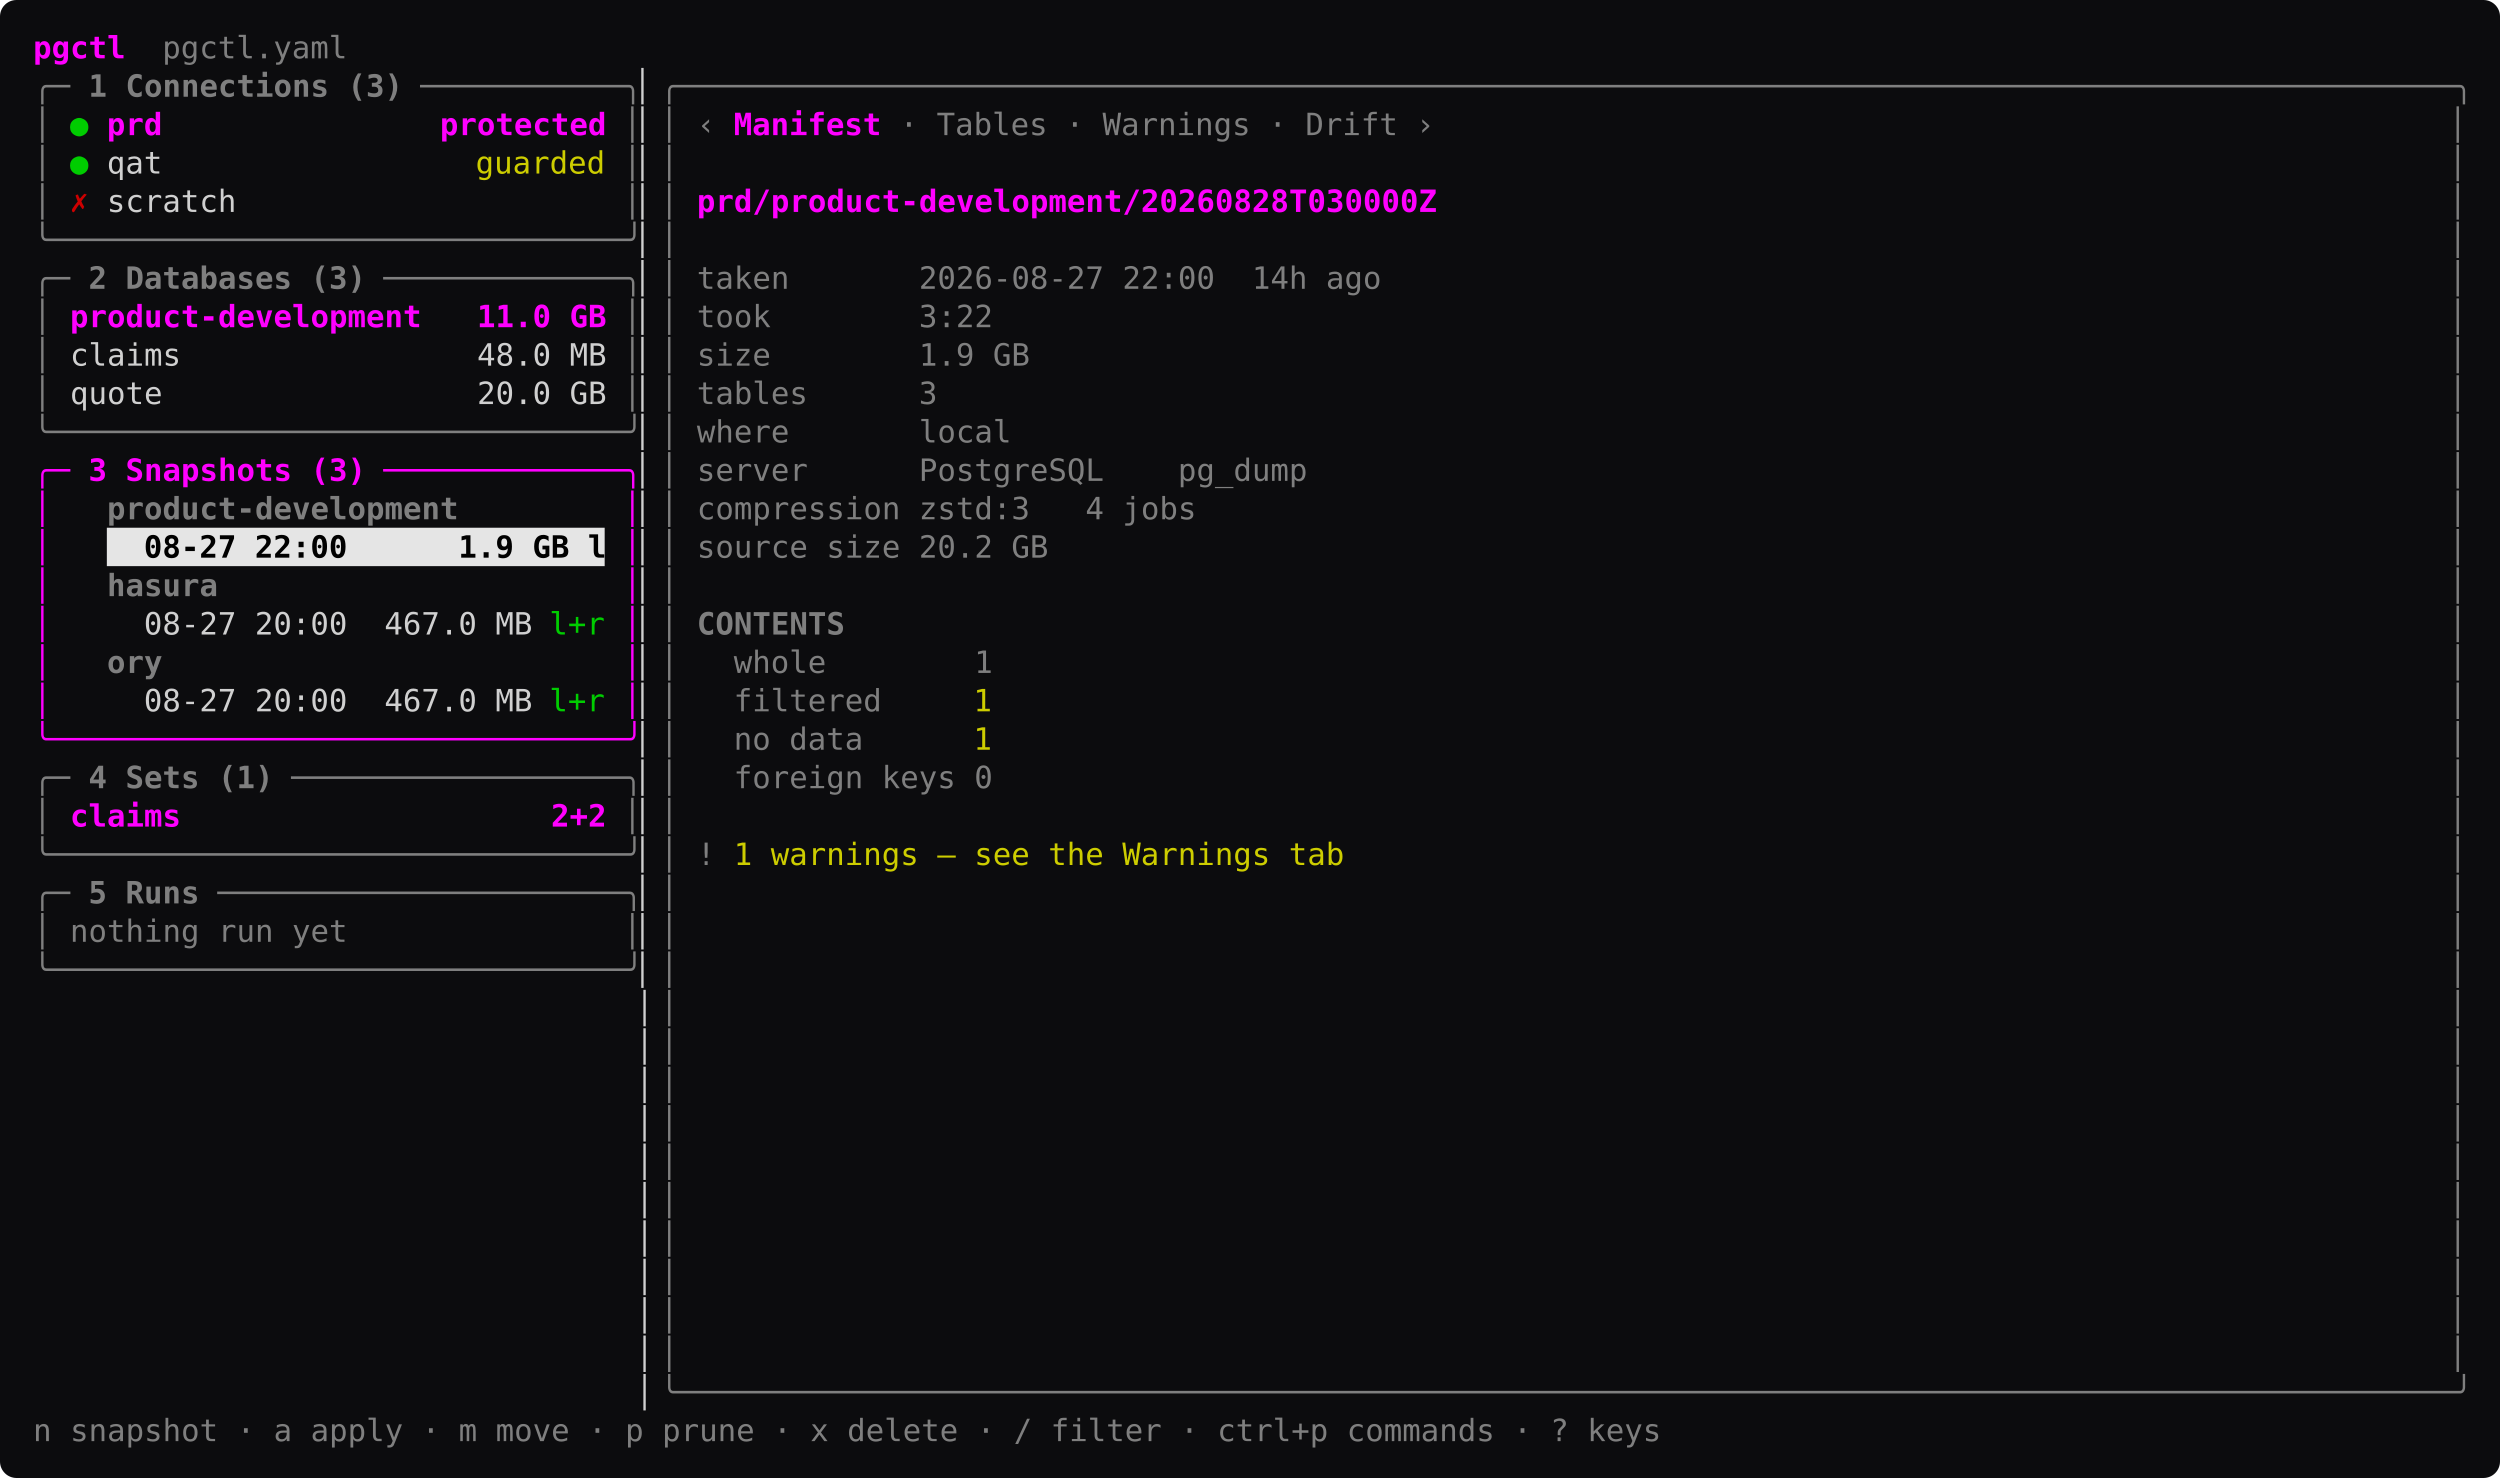
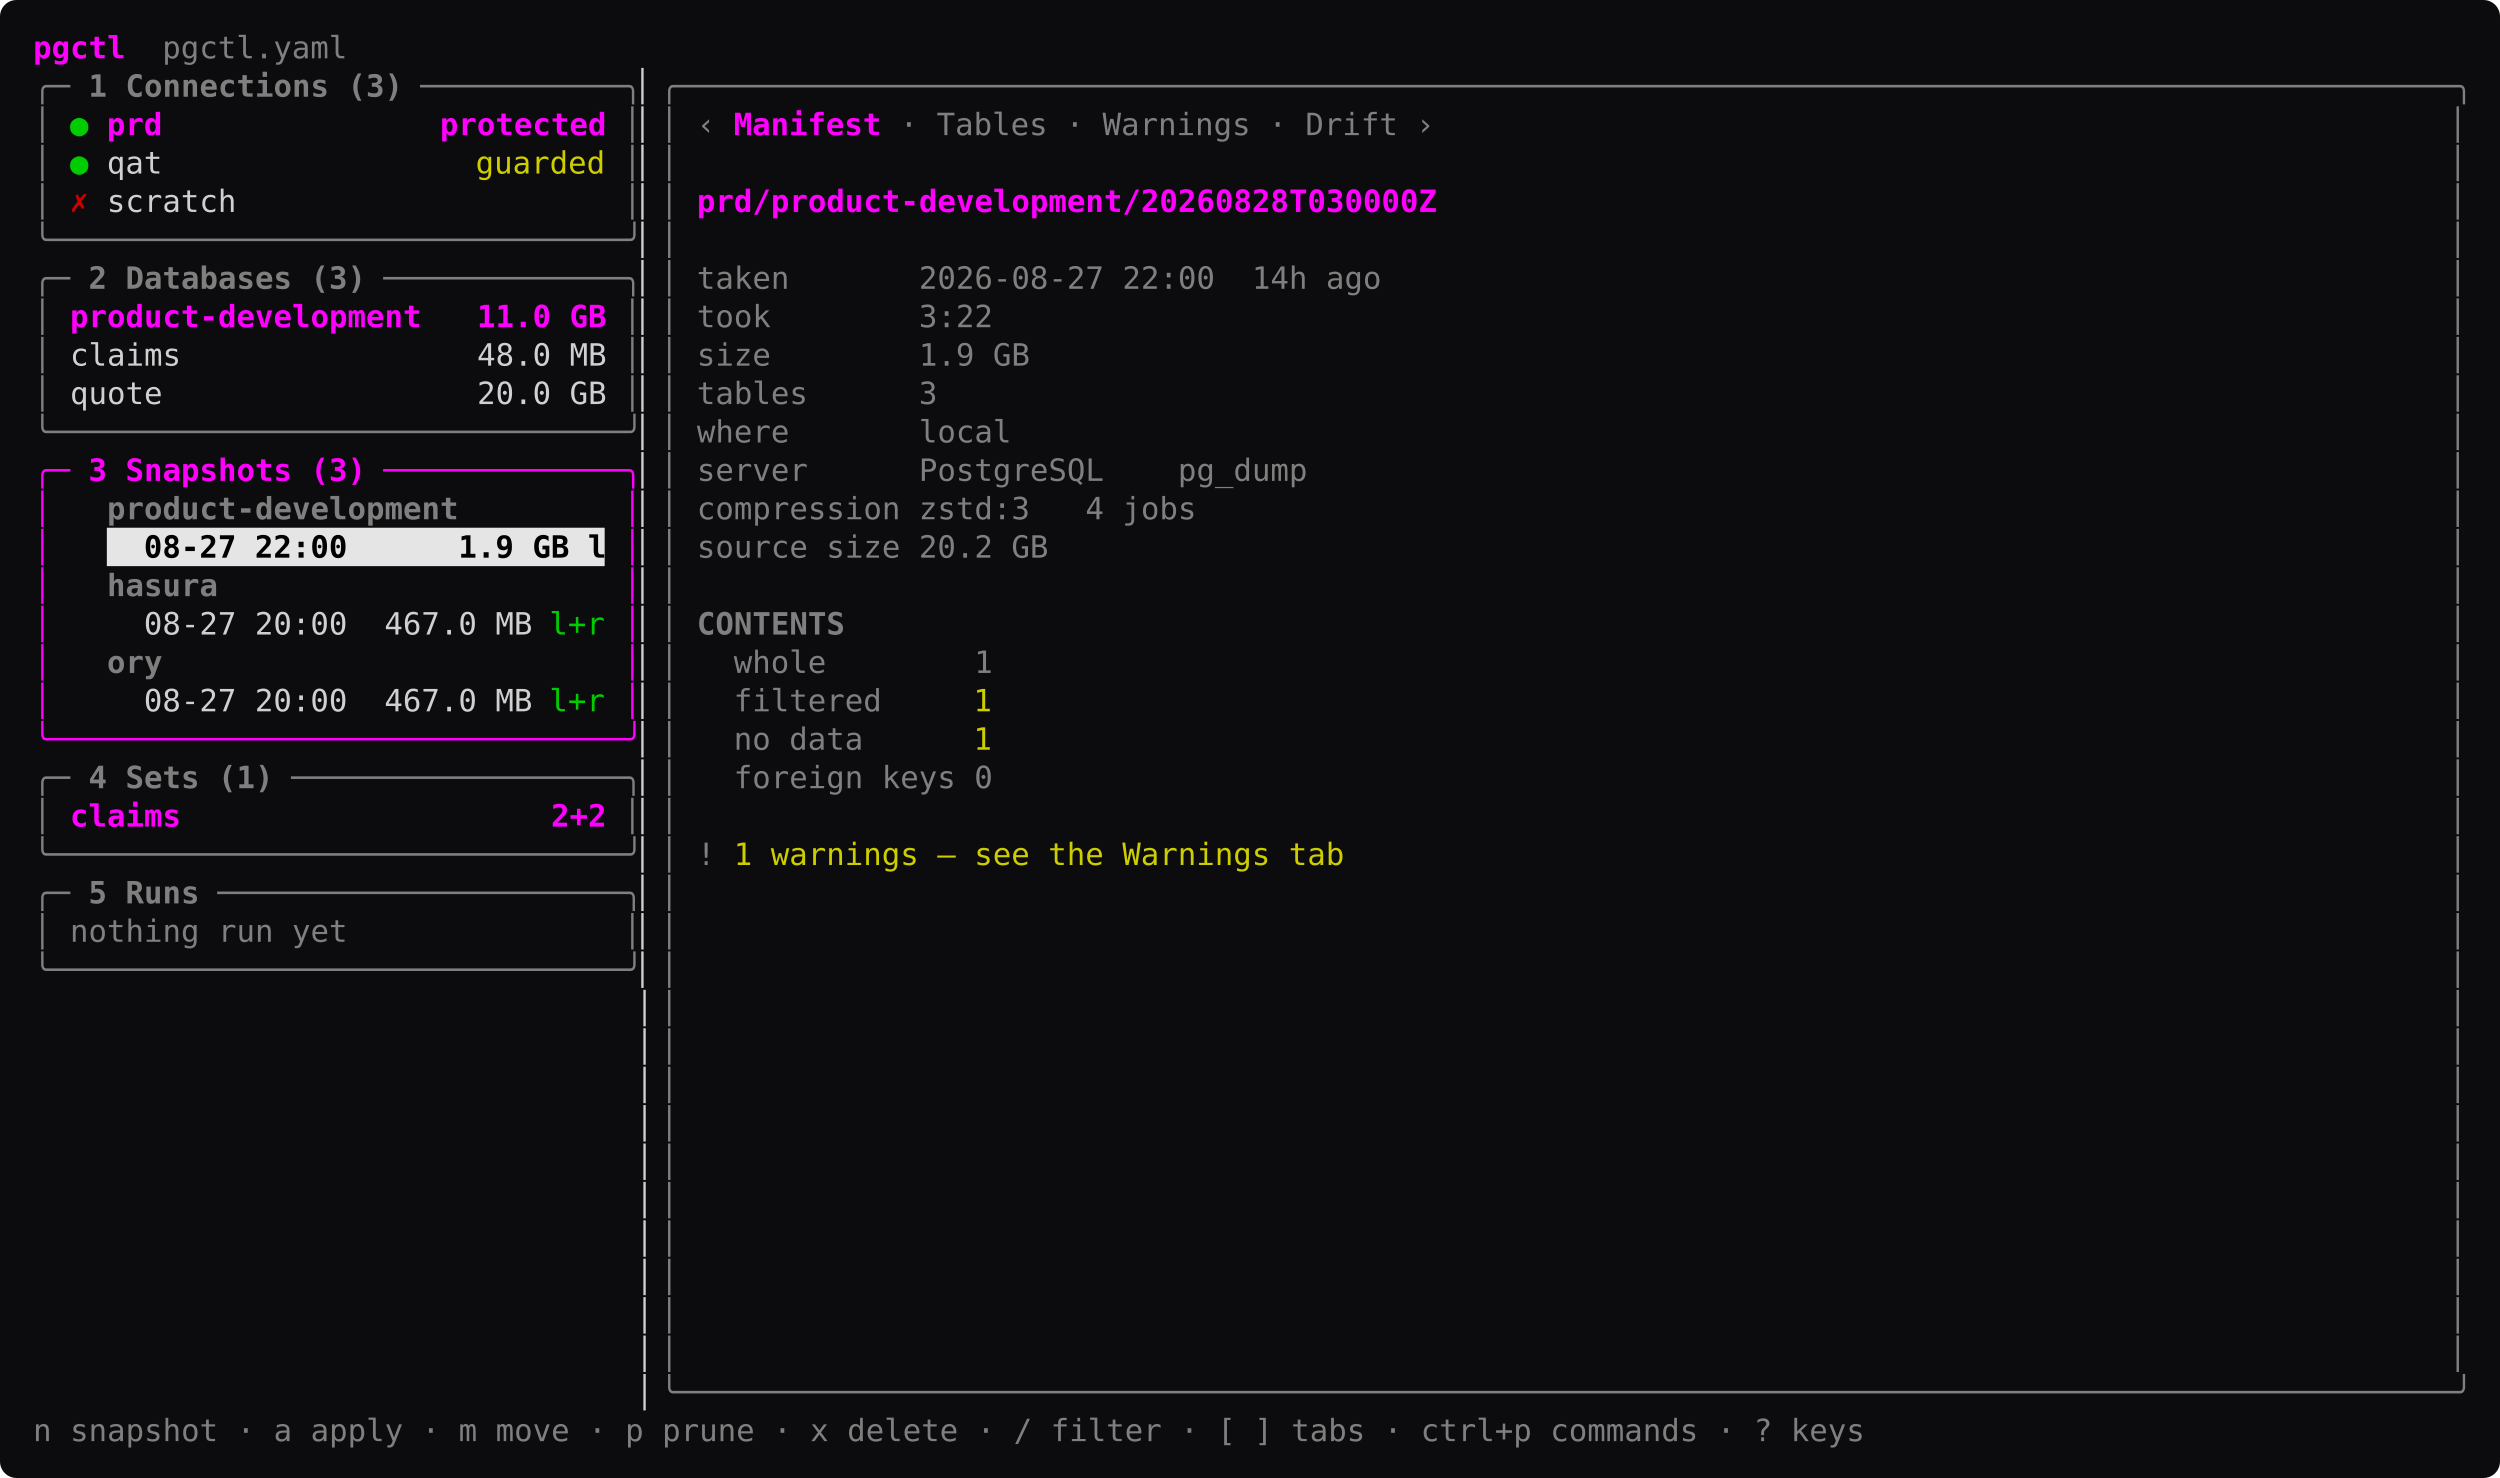
<svg xmlns="http://www.w3.org/2000/svg" width="1057.6" height="625.25" viewBox="0 0 1057.6 625.25" font-family="ui-monospace, 'SF Mono', SFMono-Regular, Menlo, Consolas, 'DejaVu Sans Mono', monospace" font-size="13" role="img">
  <rect width="1057.6" height="625.25" rx="7" fill="#0c0c0e" />
  <rect x="45.2" y="223.25" width="210.6" height="16.25" fill="#e5e5e5" />
  <text x="14" y="24.68" textLength="39" lengthAdjust="spacing" fill="#ff00ff" font-weight="600" xml:space="preserve">pgctl</text>
  <text x="53" y="24.68" textLength="93.6" lengthAdjust="spacing" fill="#7f7f7f" xml:space="preserve">  pgctl.yaml</text>
  <text x="14" y="40.92" textLength="15.6" lengthAdjust="spacing" fill="#7f7f7f" xml:space="preserve">╭─</text>
  <text x="29.6" y="40.92" textLength="140.4" lengthAdjust="spacing" fill="#7f7f7f" font-weight="600" xml:space="preserve"> 1 Connections (3)</text>
  <text x="177.8" y="40.92" textLength="93.6" lengthAdjust="spacing" fill="#7f7f7f" xml:space="preserve">───────────╮</text>
  <text x="271.4" y="40.92" textLength="7.8" lengthAdjust="spacing" fill="#d0d0d0" xml:space="preserve">▏</text>
  <text x="279.2" y="40.92" textLength="764.4" lengthAdjust="spacing" fill="#7f7f7f" xml:space="preserve">╭────────────────────────────────────────────────────────────────────────────────────────────────╮</text>
  <text x="14" y="57.17" textLength="7.8" lengthAdjust="spacing" fill="#7f7f7f" xml:space="preserve">│</text>
  <text x="29.6" y="57.17" textLength="7.8" lengthAdjust="spacing" fill="#00cd00" xml:space="preserve">●</text>
  <text x="45.2" y="57.17" textLength="210.6" lengthAdjust="spacing" fill="#ff00ff" font-weight="600" xml:space="preserve">prd               protected</text>
  <text x="263.6" y="57.17" textLength="7.8" lengthAdjust="spacing" fill="#7f7f7f" xml:space="preserve">│</text>
  <text x="271.4" y="57.17" textLength="7.8" lengthAdjust="spacing" fill="#d0d0d0" xml:space="preserve">▏</text>
  <text x="279.2" y="57.17" textLength="7.8" lengthAdjust="spacing" fill="#7f7f7f" xml:space="preserve">│</text>
  <text x="294.8" y="57.17" textLength="7.8" lengthAdjust="spacing" fill="#7f7f7f" xml:space="preserve">‹</text>
  <text x="310.4" y="57.17" textLength="7.8" lengthAdjust="spacing" fill="#ff00ff" font-weight="600" xml:space="preserve">M</text>
  <text x="318.2" y="57.17" textLength="7.8" lengthAdjust="spacing" fill="#ff00ff" font-weight="600" xml:space="preserve">a</text>
  <text x="326" y="57.17" textLength="7.8" lengthAdjust="spacing" fill="#ff00ff" font-weight="600" xml:space="preserve">n</text>
  <text x="333.8" y="57.17" textLength="7.8" lengthAdjust="spacing" fill="#ff00ff" font-weight="600" xml:space="preserve">i</text>
  <text x="341.6" y="57.17" textLength="7.8" lengthAdjust="spacing" fill="#ff00ff" font-weight="600" xml:space="preserve">f</text>
  <text x="349.4" y="57.17" textLength="7.8" lengthAdjust="spacing" fill="#ff00ff" font-weight="600" xml:space="preserve">e</text>
  <text x="357.2" y="57.17" textLength="7.8" lengthAdjust="spacing" fill="#ff00ff" font-weight="600" xml:space="preserve">s</text>
  <text x="365" y="57.17" textLength="7.8" lengthAdjust="spacing" fill="#ff00ff" font-weight="600" xml:space="preserve">t</text>
  <text x="380.6" y="57.17" textLength="7.8" lengthAdjust="spacing" fill="#7f7f7f" xml:space="preserve">·</text>
  <text x="388.4" y="57.17" textLength="54.6" lengthAdjust="spacing" fill="#7f7f7f" xml:space="preserve"> Tables</text>
  <text x="450.8" y="57.17" textLength="7.8" lengthAdjust="spacing" fill="#7f7f7f" xml:space="preserve">·</text>
  <text x="458.6" y="57.17" textLength="70.2" lengthAdjust="spacing" fill="#7f7f7f" xml:space="preserve"> Warnings</text>
  <text x="536.6" y="57.17" textLength="7.8" lengthAdjust="spacing" fill="#7f7f7f" xml:space="preserve">·</text>
  <text x="544.4" y="57.17" textLength="46.8" lengthAdjust="spacing" fill="#7f7f7f" xml:space="preserve"> Drift</text>
  <text x="599" y="57.17" textLength="7.8" lengthAdjust="spacing" fill="#7f7f7f" xml:space="preserve">›</text>
  <text x="1035.8" y="57.17" textLength="7.8" lengthAdjust="spacing" fill="#7f7f7f" xml:space="preserve">│</text>
  <text x="14" y="73.42" textLength="7.8" lengthAdjust="spacing" fill="#7f7f7f" xml:space="preserve">│</text>
  <text x="29.6" y="73.42" textLength="7.8" lengthAdjust="spacing" fill="#00cd00" xml:space="preserve">●</text>
  <text x="45.2" y="73.42" textLength="23.4" lengthAdjust="spacing" fill="#d0d0d0" xml:space="preserve">qat</text>
  <text x="201.2" y="73.42" textLength="54.6" lengthAdjust="spacing" fill="#cdcd00" xml:space="preserve">guarded</text>
  <text x="263.6" y="73.42" textLength="7.8" lengthAdjust="spacing" fill="#7f7f7f" xml:space="preserve">│</text>
  <text x="271.4" y="73.42" textLength="7.8" lengthAdjust="spacing" fill="#d0d0d0" xml:space="preserve">▏</text>
  <text x="279.2" y="73.42" textLength="7.8" lengthAdjust="spacing" fill="#7f7f7f" xml:space="preserve">│</text>
  <text x="1035.8" y="73.42" textLength="7.8" lengthAdjust="spacing" fill="#7f7f7f" xml:space="preserve">│</text>
  <text x="14" y="89.67" textLength="7.8" lengthAdjust="spacing" fill="#7f7f7f" xml:space="preserve">│</text>
  <text x="29.6" y="89.67" textLength="7.8" lengthAdjust="spacing" fill="#cd0000" font-weight="600" xml:space="preserve">✗</text>
  <text x="45.2" y="89.67" textLength="54.6" lengthAdjust="spacing" fill="#d0d0d0" xml:space="preserve">scratch</text>
  <text x="263.6" y="89.67" textLength="7.8" lengthAdjust="spacing" fill="#7f7f7f" xml:space="preserve">│</text>
  <text x="271.4" y="89.67" textLength="7.8" lengthAdjust="spacing" fill="#d0d0d0" xml:space="preserve">▏</text>
  <text x="279.2" y="89.67" textLength="7.8" lengthAdjust="spacing" fill="#7f7f7f" xml:space="preserve">│</text>
  <text x="294.8" y="89.67" textLength="312" lengthAdjust="spacing" fill="#ff00ff" font-weight="600" xml:space="preserve">prd/product-development/20260828T030000Z</text>
  <text x="1035.8" y="89.67" textLength="7.8" lengthAdjust="spacing" fill="#7f7f7f" xml:space="preserve">│</text>
  <text x="14" y="105.92" textLength="257.4" lengthAdjust="spacing" fill="#7f7f7f" xml:space="preserve">╰───────────────────────────────╯</text>
  <text x="271.4" y="105.92" textLength="7.8" lengthAdjust="spacing" fill="#d0d0d0" xml:space="preserve">▏</text>
  <text x="279.2" y="105.92" textLength="7.8" lengthAdjust="spacing" fill="#7f7f7f" xml:space="preserve">│</text>
  <text x="1035.8" y="105.92" textLength="7.8" lengthAdjust="spacing" fill="#7f7f7f" xml:space="preserve">│</text>
  <text x="14" y="122.17" textLength="15.6" lengthAdjust="spacing" fill="#7f7f7f" xml:space="preserve">╭─</text>
  <text x="29.6" y="122.17" textLength="124.8" lengthAdjust="spacing" fill="#7f7f7f" font-weight="600" xml:space="preserve"> 2 Databases (3)</text>
  <text x="162.2" y="122.17" textLength="109.2" lengthAdjust="spacing" fill="#7f7f7f" xml:space="preserve">─────────────╮</text>
  <text x="271.4" y="122.17" textLength="7.8" lengthAdjust="spacing" fill="#d0d0d0" xml:space="preserve">▏</text>
  <text x="279.2" y="122.17" textLength="7.8" lengthAdjust="spacing" fill="#7f7f7f" xml:space="preserve">│</text>
  <text x="294.8" y="122.17" textLength="288.6" lengthAdjust="spacing" fill="#7f7f7f" xml:space="preserve">taken       2026-08-27 22:00  14h ago</text>
  <text x="1035.8" y="122.17" textLength="7.8" lengthAdjust="spacing" fill="#7f7f7f" xml:space="preserve">│</text>
  <text x="14" y="138.43" textLength="7.8" lengthAdjust="spacing" fill="#7f7f7f" xml:space="preserve">│</text>
  <text x="29.6" y="138.43" textLength="226.2" lengthAdjust="spacing" fill="#ff00ff" font-weight="600" xml:space="preserve">product-development   11.0 GB</text>
  <text x="263.6" y="138.43" textLength="7.8" lengthAdjust="spacing" fill="#7f7f7f" xml:space="preserve">│</text>
  <text x="271.4" y="138.43" textLength="7.8" lengthAdjust="spacing" fill="#d0d0d0" xml:space="preserve">▏</text>
  <text x="279.2" y="138.43" textLength="7.8" lengthAdjust="spacing" fill="#7f7f7f" xml:space="preserve">│</text>
  <text x="294.8" y="138.43" textLength="124.8" lengthAdjust="spacing" fill="#7f7f7f" xml:space="preserve">took        3:22</text>
  <text x="1035.8" y="138.43" textLength="7.8" lengthAdjust="spacing" fill="#7f7f7f" xml:space="preserve">│</text>
  <text x="14" y="154.68" textLength="7.8" lengthAdjust="spacing" fill="#7f7f7f" xml:space="preserve">│</text>
  <text x="21.8" y="154.68" textLength="234" lengthAdjust="spacing" fill="#d0d0d0" xml:space="preserve"> claims                48.0 MB</text>
  <text x="263.6" y="154.68" textLength="7.8" lengthAdjust="spacing" fill="#7f7f7f" xml:space="preserve">│</text>
  <text x="271.4" y="154.68" textLength="7.8" lengthAdjust="spacing" fill="#d0d0d0" xml:space="preserve">▏</text>
  <text x="279.2" y="154.68" textLength="7.8" lengthAdjust="spacing" fill="#7f7f7f" xml:space="preserve">│</text>
  <text x="294.8" y="154.68" textLength="140.4" lengthAdjust="spacing" fill="#7f7f7f" xml:space="preserve">size        1.9 GB</text>
  <text x="1035.8" y="154.68" textLength="7.8" lengthAdjust="spacing" fill="#7f7f7f" xml:space="preserve">│</text>
  <text x="14" y="170.93" textLength="7.8" lengthAdjust="spacing" fill="#7f7f7f" xml:space="preserve">│</text>
  <text x="21.8" y="170.93" textLength="234" lengthAdjust="spacing" fill="#d0d0d0" xml:space="preserve"> quote                 20.0 GB</text>
  <text x="263.6" y="170.93" textLength="7.8" lengthAdjust="spacing" fill="#7f7f7f" xml:space="preserve">│</text>
  <text x="271.4" y="170.93" textLength="7.8" lengthAdjust="spacing" fill="#d0d0d0" xml:space="preserve">▏</text>
  <text x="279.2" y="170.93" textLength="7.8" lengthAdjust="spacing" fill="#7f7f7f" xml:space="preserve">│</text>
  <text x="294.8" y="170.93" textLength="101.4" lengthAdjust="spacing" fill="#7f7f7f" xml:space="preserve">tables      3</text>
  <text x="1035.8" y="170.93" textLength="7.8" lengthAdjust="spacing" fill="#7f7f7f" xml:space="preserve">│</text>
  <text x="14" y="187.18" textLength="257.4" lengthAdjust="spacing" fill="#7f7f7f" xml:space="preserve">╰───────────────────────────────╯</text>
  <text x="271.4" y="187.18" textLength="7.8" lengthAdjust="spacing" fill="#d0d0d0" xml:space="preserve">▏</text>
  <text x="279.2" y="187.18" textLength="7.8" lengthAdjust="spacing" fill="#7f7f7f" xml:space="preserve">│</text>
  <text x="294.8" y="187.18" textLength="132.6" lengthAdjust="spacing" fill="#7f7f7f" xml:space="preserve">where       local</text>
  <text x="1035.8" y="187.18" textLength="7.8" lengthAdjust="spacing" fill="#7f7f7f" xml:space="preserve">│</text>
  <text x="14" y="203.43" textLength="15.6" lengthAdjust="spacing" fill="#ff00ff" xml:space="preserve">╭─</text>
  <text x="29.6" y="203.43" textLength="124.8" lengthAdjust="spacing" fill="#ff00ff" font-weight="600" xml:space="preserve"> 3 Snapshots (3)</text>
  <text x="162.2" y="203.43" textLength="109.2" lengthAdjust="spacing" fill="#ff00ff" xml:space="preserve">─────────────╮</text>
  <text x="271.4" y="203.43" textLength="7.8" lengthAdjust="spacing" fill="#d0d0d0" xml:space="preserve">▏</text>
  <text x="279.2" y="203.43" textLength="7.8" lengthAdjust="spacing" fill="#7f7f7f" xml:space="preserve">│</text>
  <text x="294.8" y="203.43" textLength="257.4" lengthAdjust="spacing" fill="#7f7f7f" xml:space="preserve">server      PostgreSQL    pg_dump</text>
  <text x="1035.8" y="203.43" textLength="7.8" lengthAdjust="spacing" fill="#7f7f7f" xml:space="preserve">│</text>
  <text x="14" y="219.68" textLength="7.8" lengthAdjust="spacing" fill="#ff00ff" xml:space="preserve">│</text>
  <text x="29.6" y="219.68" textLength="163.8" lengthAdjust="spacing" fill="#7f7f7f" font-weight="600" xml:space="preserve">  product-development</text>
  <text x="263.6" y="219.68" textLength="7.8" lengthAdjust="spacing" fill="#ff00ff" xml:space="preserve">│</text>
  <text x="271.4" y="219.68" textLength="7.8" lengthAdjust="spacing" fill="#d0d0d0" xml:space="preserve">▏</text>
  <text x="279.2" y="219.68" textLength="7.8" lengthAdjust="spacing" fill="#7f7f7f" xml:space="preserve">│</text>
  <text x="294.8" y="219.68" textLength="210.6" lengthAdjust="spacing" fill="#7f7f7f" xml:space="preserve">compression zstd:3   4 jobs</text>
  <text x="1035.8" y="219.68" textLength="7.8" lengthAdjust="spacing" fill="#7f7f7f" xml:space="preserve">│</text>
  <text x="14" y="235.93" textLength="7.8" lengthAdjust="spacing" fill="#ff00ff" xml:space="preserve">│</text>
  <text x="45.2" y="235.93" textLength="210.6" lengthAdjust="spacing" fill="#000000" font-weight="600" xml:space="preserve">  08-27 22:00      1.9 GB l</text>
  <text x="263.6" y="235.93" textLength="7.8" lengthAdjust="spacing" fill="#ff00ff" xml:space="preserve">│</text>
  <text x="271.4" y="235.93" textLength="7.8" lengthAdjust="spacing" fill="#d0d0d0" xml:space="preserve">▏</text>
  <text x="279.2" y="235.93" textLength="7.8" lengthAdjust="spacing" fill="#7f7f7f" xml:space="preserve">│</text>
  <text x="294.8" y="235.93" textLength="148.2" lengthAdjust="spacing" fill="#7f7f7f" xml:space="preserve">source size 20.2 GB</text>
  <text x="1035.8" y="235.93" textLength="7.8" lengthAdjust="spacing" fill="#7f7f7f" xml:space="preserve">│</text>
  <text x="14" y="252.18" textLength="7.8" lengthAdjust="spacing" fill="#ff00ff" xml:space="preserve">│</text>
  <text x="29.6" y="252.18" textLength="62.4" lengthAdjust="spacing" fill="#7f7f7f" font-weight="600" xml:space="preserve">  hasura</text>
  <text x="263.6" y="252.18" textLength="7.8" lengthAdjust="spacing" fill="#ff00ff" xml:space="preserve">│</text>
  <text x="271.4" y="252.18" textLength="7.8" lengthAdjust="spacing" fill="#d0d0d0" xml:space="preserve">▏</text>
  <text x="279.2" y="252.18" textLength="7.8" lengthAdjust="spacing" fill="#7f7f7f" xml:space="preserve">│</text>
  <text x="1035.8" y="252.18" textLength="7.8" lengthAdjust="spacing" fill="#7f7f7f" xml:space="preserve">│</text>
  <text x="14" y="268.43" textLength="7.8" lengthAdjust="spacing" fill="#ff00ff" xml:space="preserve">│</text>
  <text x="45.2" y="268.43" textLength="179.4" lengthAdjust="spacing" fill="#d0d0d0" xml:space="preserve">  08-27 20:00  467.0 MB</text>
  <text x="232.4" y="268.43" textLength="23.4" lengthAdjust="spacing" fill="#00cd00" xml:space="preserve">l+r</text>
  <text x="263.6" y="268.43" textLength="7.8" lengthAdjust="spacing" fill="#ff00ff" xml:space="preserve">│</text>
  <text x="271.4" y="268.43" textLength="7.8" lengthAdjust="spacing" fill="#d0d0d0" xml:space="preserve">▏</text>
  <text x="279.2" y="268.43" textLength="7.8" lengthAdjust="spacing" fill="#7f7f7f" xml:space="preserve">│</text>
  <text x="294.8" y="268.43" textLength="62.4" lengthAdjust="spacing" fill="#7f7f7f" font-weight="600" xml:space="preserve">CONTENTS</text>
  <text x="1035.8" y="268.43" textLength="7.8" lengthAdjust="spacing" fill="#7f7f7f" xml:space="preserve">│</text>
  <text x="14" y="284.68" textLength="7.8" lengthAdjust="spacing" fill="#ff00ff" xml:space="preserve">│</text>
  <text x="29.6" y="284.68" textLength="39" lengthAdjust="spacing" fill="#7f7f7f" font-weight="600" xml:space="preserve">  ory</text>
  <text x="263.6" y="284.68" textLength="7.8" lengthAdjust="spacing" fill="#ff00ff" xml:space="preserve">│</text>
  <text x="271.4" y="284.68" textLength="7.8" lengthAdjust="spacing" fill="#d0d0d0" xml:space="preserve">▏</text>
  <text x="279.2" y="284.68" textLength="7.8" lengthAdjust="spacing" fill="#7f7f7f" xml:space="preserve">│</text>
  <text x="310.4" y="284.68" textLength="109.2" lengthAdjust="spacing" fill="#7f7f7f" xml:space="preserve">whole        1</text>
  <text x="1035.8" y="284.68" textLength="7.8" lengthAdjust="spacing" fill="#7f7f7f" xml:space="preserve">│</text>
  <text x="14" y="300.93" textLength="7.8" lengthAdjust="spacing" fill="#ff00ff" xml:space="preserve">│</text>
  <text x="45.2" y="300.93" textLength="179.4" lengthAdjust="spacing" fill="#d0d0d0" xml:space="preserve">  08-27 20:00  467.0 MB</text>
  <text x="232.4" y="300.93" textLength="23.4" lengthAdjust="spacing" fill="#00cd00" xml:space="preserve">l+r</text>
  <text x="263.6" y="300.93" textLength="7.8" lengthAdjust="spacing" fill="#ff00ff" xml:space="preserve">│</text>
  <text x="271.4" y="300.93" textLength="7.8" lengthAdjust="spacing" fill="#d0d0d0" xml:space="preserve">▏</text>
  <text x="279.2" y="300.93" textLength="7.8" lengthAdjust="spacing" fill="#7f7f7f" xml:space="preserve">│</text>
  <text x="310.4" y="300.93" textLength="62.4" lengthAdjust="spacing" fill="#7f7f7f" xml:space="preserve">filtered</text>
  <text x="411.8" y="300.93" textLength="7.8" lengthAdjust="spacing" fill="#cdcd00" xml:space="preserve">1</text>
  <text x="1035.8" y="300.93" textLength="7.8" lengthAdjust="spacing" fill="#7f7f7f" xml:space="preserve">│</text>
  <text x="14" y="317.18" textLength="257.4" lengthAdjust="spacing" fill="#ff00ff" xml:space="preserve">╰───────────────────────────────╯</text>
  <text x="271.4" y="317.18" textLength="7.8" lengthAdjust="spacing" fill="#d0d0d0" xml:space="preserve">▏</text>
  <text x="279.2" y="317.18" textLength="7.8" lengthAdjust="spacing" fill="#7f7f7f" xml:space="preserve">│</text>
  <text x="310.4" y="317.18" textLength="54.6" lengthAdjust="spacing" fill="#7f7f7f" xml:space="preserve">no data</text>
  <text x="411.8" y="317.18" textLength="7.8" lengthAdjust="spacing" fill="#cdcd00" xml:space="preserve">1</text>
  <text x="1035.8" y="317.18" textLength="7.8" lengthAdjust="spacing" fill="#7f7f7f" xml:space="preserve">│</text>
  <text x="14" y="333.43" textLength="15.6" lengthAdjust="spacing" fill="#7f7f7f" xml:space="preserve">╭─</text>
  <text x="29.6" y="333.43" textLength="85.8" lengthAdjust="spacing" fill="#7f7f7f" font-weight="600" xml:space="preserve"> 4 Sets (1)</text>
  <text x="123.2" y="333.43" textLength="148.2" lengthAdjust="spacing" fill="#7f7f7f" xml:space="preserve">──────────────────╮</text>
  <text x="271.4" y="333.43" textLength="7.8" lengthAdjust="spacing" fill="#d0d0d0" xml:space="preserve">▏</text>
  <text x="279.2" y="333.43" textLength="7.8" lengthAdjust="spacing" fill="#7f7f7f" xml:space="preserve">│</text>
  <text x="310.4" y="333.43" textLength="109.2" lengthAdjust="spacing" fill="#7f7f7f" xml:space="preserve">foreign keys 0</text>
  <text x="1035.8" y="333.43" textLength="7.8" lengthAdjust="spacing" fill="#7f7f7f" xml:space="preserve">│</text>
  <text x="14" y="349.68" textLength="7.8" lengthAdjust="spacing" fill="#7f7f7f" xml:space="preserve">│</text>
  <text x="29.6" y="349.68" textLength="226.2" lengthAdjust="spacing" fill="#ff00ff" font-weight="600" xml:space="preserve">claims                    2+2</text>
  <text x="263.6" y="349.68" textLength="7.8" lengthAdjust="spacing" fill="#7f7f7f" xml:space="preserve">│</text>
  <text x="271.4" y="349.68" textLength="7.8" lengthAdjust="spacing" fill="#d0d0d0" xml:space="preserve">▏</text>
  <text x="279.2" y="349.68" textLength="7.8" lengthAdjust="spacing" fill="#7f7f7f" xml:space="preserve">│</text>
  <text x="1035.8" y="349.68" textLength="7.8" lengthAdjust="spacing" fill="#7f7f7f" xml:space="preserve">│</text>
  <text x="14" y="365.93" textLength="257.4" lengthAdjust="spacing" fill="#7f7f7f" xml:space="preserve">╰───────────────────────────────╯</text>
  <text x="271.4" y="365.93" textLength="7.8" lengthAdjust="spacing" fill="#d0d0d0" xml:space="preserve">▏</text>
  <text x="279.2" y="365.93" textLength="7.8" lengthAdjust="spacing" fill="#7f7f7f" xml:space="preserve">│</text>
  <text x="294.8" y="365.93" textLength="7.8" lengthAdjust="spacing" fill="#7f7f7f" xml:space="preserve">!</text>
  <text x="310.4" y="365.93" textLength="257.4" lengthAdjust="spacing" fill="#cdcd00" xml:space="preserve">1 warnings — see the Warnings tab</text>
  <text x="1035.8" y="365.93" textLength="7.8" lengthAdjust="spacing" fill="#7f7f7f" xml:space="preserve">│</text>
  <text x="14" y="382.18" textLength="15.6" lengthAdjust="spacing" fill="#7f7f7f" xml:space="preserve">╭─</text>
  <text x="29.6" y="382.18" textLength="54.6" lengthAdjust="spacing" fill="#7f7f7f" font-weight="600" xml:space="preserve"> 5 Runs</text>
  <text x="92" y="382.18" textLength="179.4" lengthAdjust="spacing" fill="#7f7f7f" xml:space="preserve">──────────────────────╮</text>
  <text x="271.4" y="382.18" textLength="7.8" lengthAdjust="spacing" fill="#d0d0d0" xml:space="preserve">▏</text>
  <text x="279.2" y="382.18" textLength="7.8" lengthAdjust="spacing" fill="#7f7f7f" xml:space="preserve">│</text>
  <text x="1035.8" y="382.18" textLength="7.8" lengthAdjust="spacing" fill="#7f7f7f" xml:space="preserve">│</text>
  <text x="14" y="398.43" textLength="7.8" lengthAdjust="spacing" fill="#7f7f7f" xml:space="preserve">│</text>
  <text x="29.6" y="398.43" textLength="117" lengthAdjust="spacing" fill="#7f7f7f" xml:space="preserve">nothing run yet</text>
  <text x="263.6" y="398.43" textLength="7.8" lengthAdjust="spacing" fill="#7f7f7f" xml:space="preserve">│</text>
  <text x="271.4" y="398.43" textLength="7.8" lengthAdjust="spacing" fill="#d0d0d0" xml:space="preserve">▏</text>
  <text x="279.2" y="398.43" textLength="7.8" lengthAdjust="spacing" fill="#7f7f7f" xml:space="preserve">│</text>
  <text x="1035.8" y="398.43" textLength="7.8" lengthAdjust="spacing" fill="#7f7f7f" xml:space="preserve">│</text>
  <text x="14" y="414.68" textLength="257.4" lengthAdjust="spacing" fill="#7f7f7f" xml:space="preserve">╰───────────────────────────────╯</text>
  <text x="271.4" y="414.68" textLength="7.8" lengthAdjust="spacing" fill="#d0d0d0" xml:space="preserve">▏</text>
  <text x="279.2" y="414.68" textLength="7.8" lengthAdjust="spacing" fill="#7f7f7f" xml:space="preserve">│</text>
  <text x="1035.8" y="414.68" textLength="7.8" lengthAdjust="spacing" fill="#7f7f7f" xml:space="preserve">│</text>
  <text x="14" y="430.93" textLength="265.2" lengthAdjust="spacing" fill="#d0d0d0" xml:space="preserve">                                 ▏</text>
  <text x="279.2" y="430.93" textLength="7.8" lengthAdjust="spacing" fill="#7f7f7f" xml:space="preserve">│</text>
  <text x="1035.8" y="430.93" textLength="7.8" lengthAdjust="spacing" fill="#7f7f7f" xml:space="preserve">│</text>
  <text x="14" y="447.18" textLength="265.2" lengthAdjust="spacing" fill="#d0d0d0" xml:space="preserve">                                 ▏</text>
  <text x="279.2" y="447.18" textLength="7.8" lengthAdjust="spacing" fill="#7f7f7f" xml:space="preserve">│</text>
  <text x="1035.8" y="447.18" textLength="7.8" lengthAdjust="spacing" fill="#7f7f7f" xml:space="preserve">│</text>
  <text x="14" y="463.43" textLength="265.2" lengthAdjust="spacing" fill="#d0d0d0" xml:space="preserve">                                 ▏</text>
  <text x="279.2" y="463.43" textLength="7.8" lengthAdjust="spacing" fill="#7f7f7f" xml:space="preserve">│</text>
  <text x="1035.8" y="463.43" textLength="7.8" lengthAdjust="spacing" fill="#7f7f7f" xml:space="preserve">│</text>
  <text x="14" y="479.68" textLength="265.2" lengthAdjust="spacing" fill="#d0d0d0" xml:space="preserve">                                 ▏</text>
  <text x="279.2" y="479.68" textLength="7.8" lengthAdjust="spacing" fill="#7f7f7f" xml:space="preserve">│</text>
  <text x="1035.8" y="479.68" textLength="7.8" lengthAdjust="spacing" fill="#7f7f7f" xml:space="preserve">│</text>
  <text x="14" y="495.93" textLength="265.2" lengthAdjust="spacing" fill="#d0d0d0" xml:space="preserve">                                 ▏</text>
  <text x="279.2" y="495.93" textLength="7.8" lengthAdjust="spacing" fill="#7f7f7f" xml:space="preserve">│</text>
  <text x="1035.8" y="495.93" textLength="7.8" lengthAdjust="spacing" fill="#7f7f7f" xml:space="preserve">│</text>
  <text x="14" y="512.17" textLength="265.2" lengthAdjust="spacing" fill="#d0d0d0" xml:space="preserve">                                 ▏</text>
  <text x="279.2" y="512.17" textLength="7.8" lengthAdjust="spacing" fill="#7f7f7f" xml:space="preserve">│</text>
  <text x="1035.8" y="512.17" textLength="7.8" lengthAdjust="spacing" fill="#7f7f7f" xml:space="preserve">│</text>
  <text x="14" y="528.42" textLength="265.2" lengthAdjust="spacing" fill="#d0d0d0" xml:space="preserve">                                 ▏</text>
  <text x="279.2" y="528.42" textLength="7.8" lengthAdjust="spacing" fill="#7f7f7f" xml:space="preserve">│</text>
  <text x="1035.8" y="528.42" textLength="7.8" lengthAdjust="spacing" fill="#7f7f7f" xml:space="preserve">│</text>
  <text x="14" y="544.67" textLength="265.2" lengthAdjust="spacing" fill="#d0d0d0" xml:space="preserve">                                 ▏</text>
  <text x="279.2" y="544.67" textLength="7.8" lengthAdjust="spacing" fill="#7f7f7f" xml:space="preserve">│</text>
  <text x="1035.8" y="544.67" textLength="7.8" lengthAdjust="spacing" fill="#7f7f7f" xml:space="preserve">│</text>
  <text x="14" y="560.92" textLength="265.2" lengthAdjust="spacing" fill="#d0d0d0" xml:space="preserve">                                 ▏</text>
  <text x="279.2" y="560.92" textLength="7.8" lengthAdjust="spacing" fill="#7f7f7f" xml:space="preserve">│</text>
  <text x="1035.8" y="560.92" textLength="7.8" lengthAdjust="spacing" fill="#7f7f7f" xml:space="preserve">│</text>
  <text x="14" y="577.17" textLength="265.2" lengthAdjust="spacing" fill="#d0d0d0" xml:space="preserve">                                 ▏</text>
  <text x="279.2" y="577.17" textLength="7.8" lengthAdjust="spacing" fill="#7f7f7f" xml:space="preserve">│</text>
  <text x="1035.8" y="577.17" textLength="7.8" lengthAdjust="spacing" fill="#7f7f7f" xml:space="preserve">│</text>
  <text x="14" y="593.42" textLength="265.2" lengthAdjust="spacing" fill="#d0d0d0" xml:space="preserve">                                 ▏</text>
  <text x="279.2" y="593.42" textLength="764.4" lengthAdjust="spacing" fill="#7f7f7f" xml:space="preserve">╰────────────────────────────────────────────────────────────────────────────────────────────────╯</text>
-   <text x="14" y="609.67" textLength="686.4" lengthAdjust="spacing" fill="#7f7f7f" xml:space="preserve">n snapshot · a apply · m move · p prune · x delete · / filter · ctrl+p commands · ? keys</text>
+   <text x="14" y="609.67" textLength="772.2" lengthAdjust="spacing" fill="#7f7f7f" xml:space="preserve">n snapshot · a apply · m move · p prune · x delete · / filter · [ ] tabs · ctrl+p commands · ? keys</text>
</svg>
